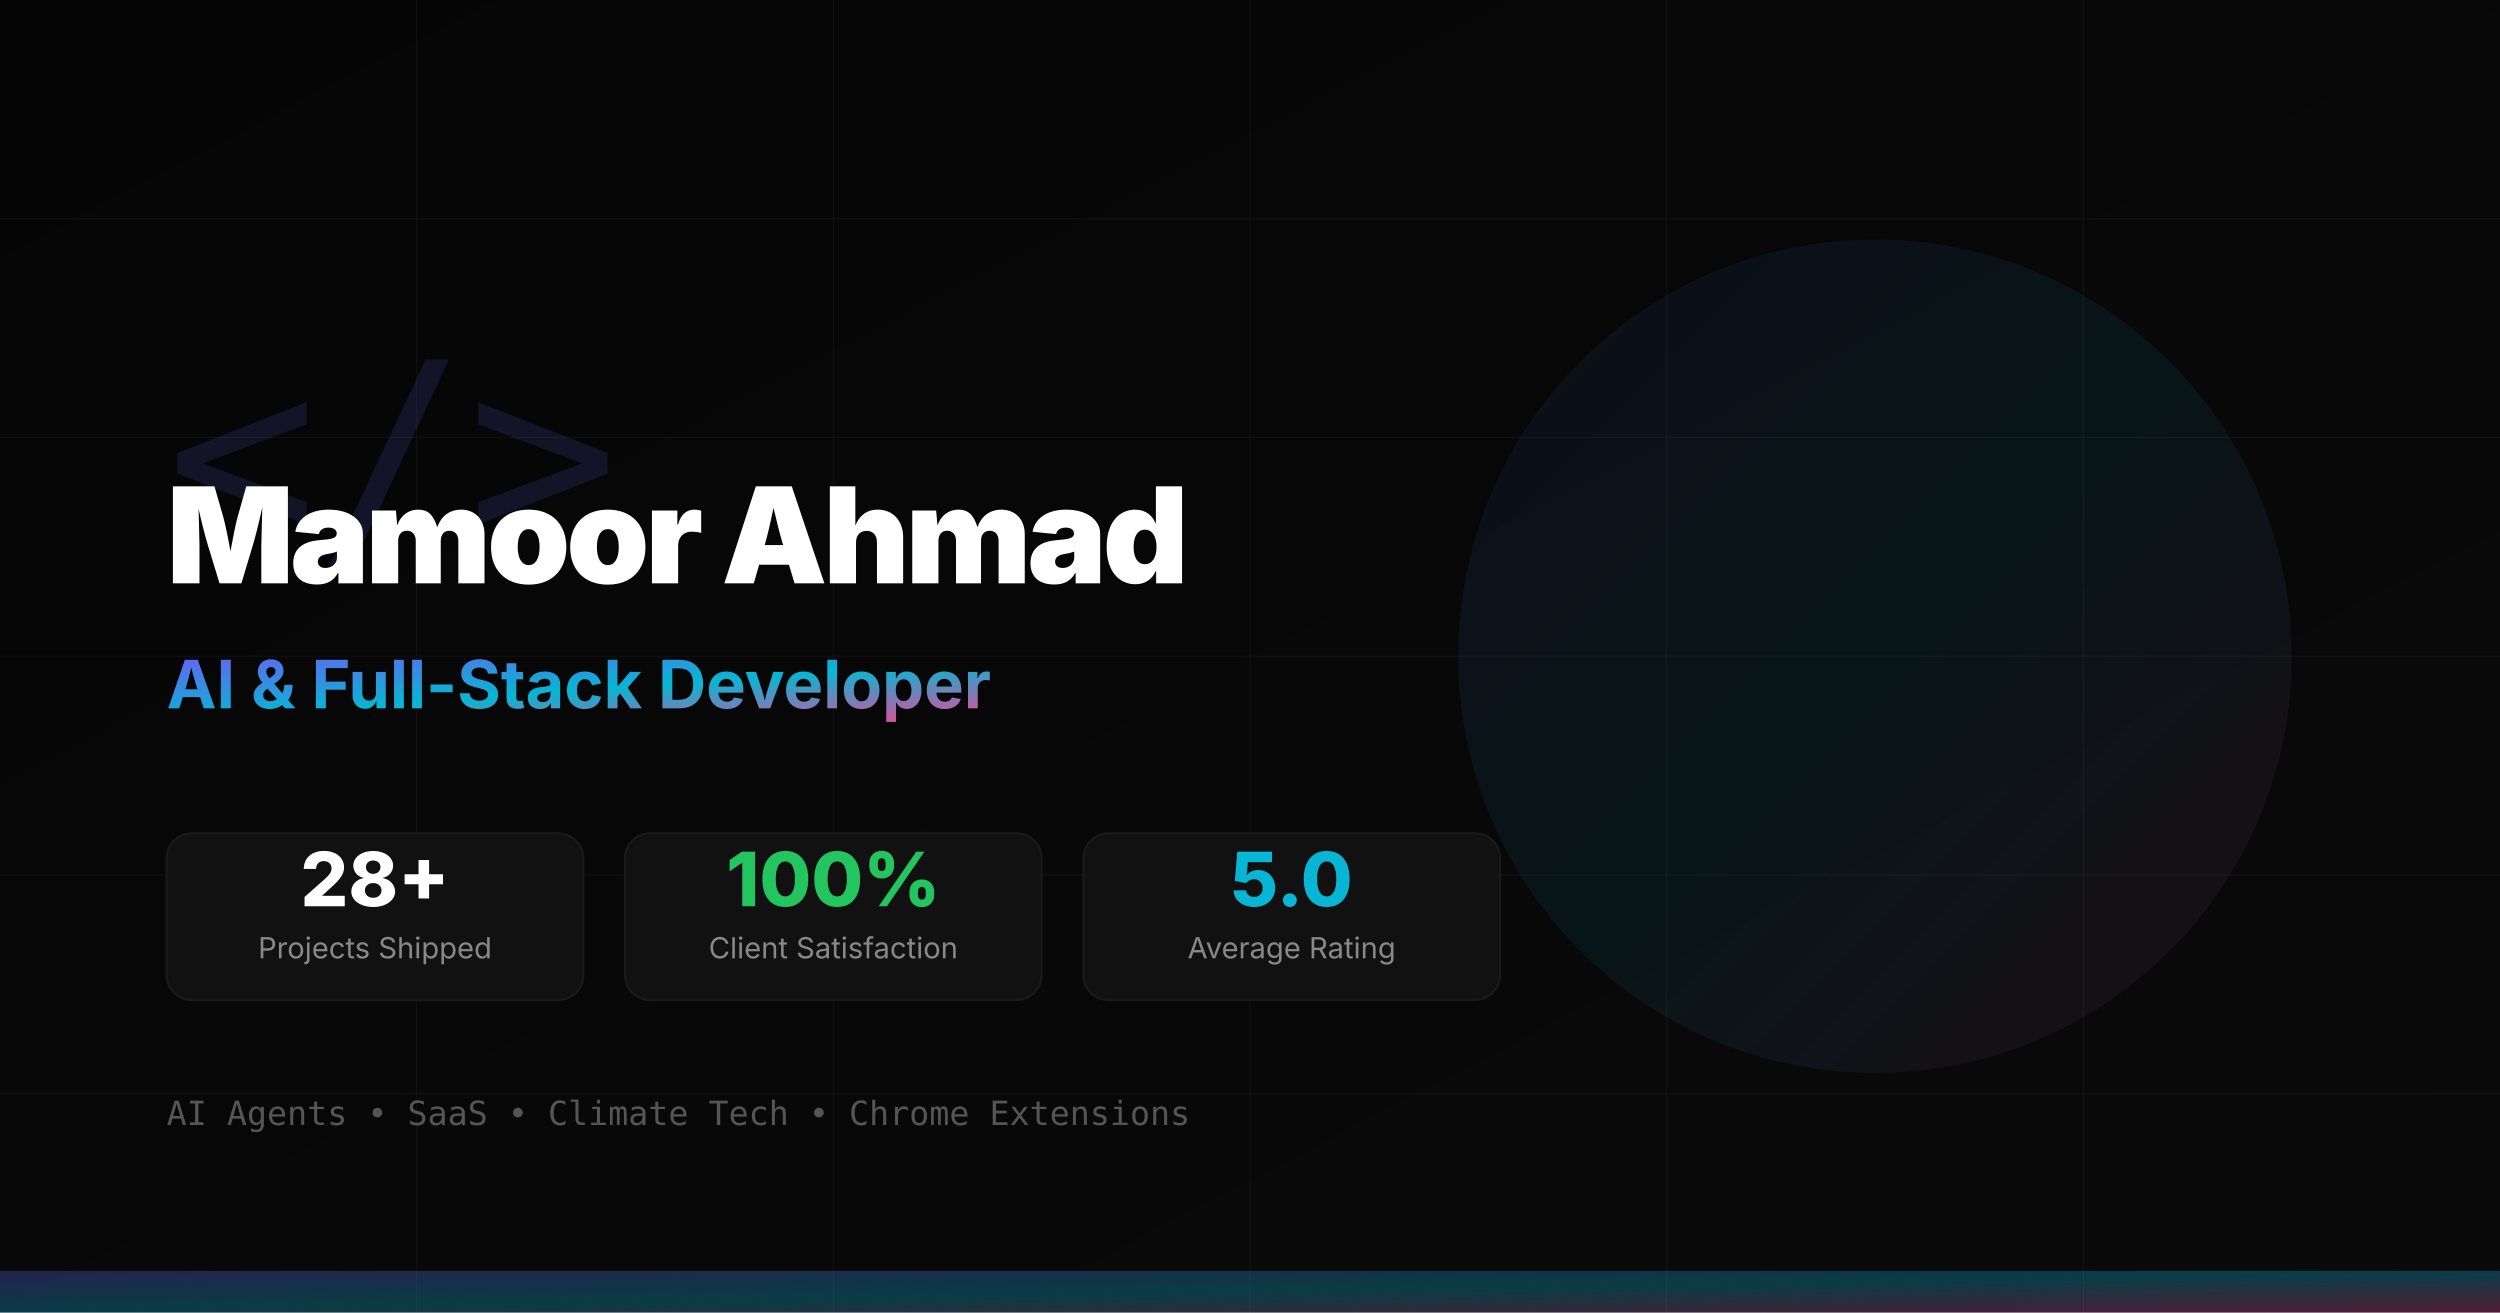
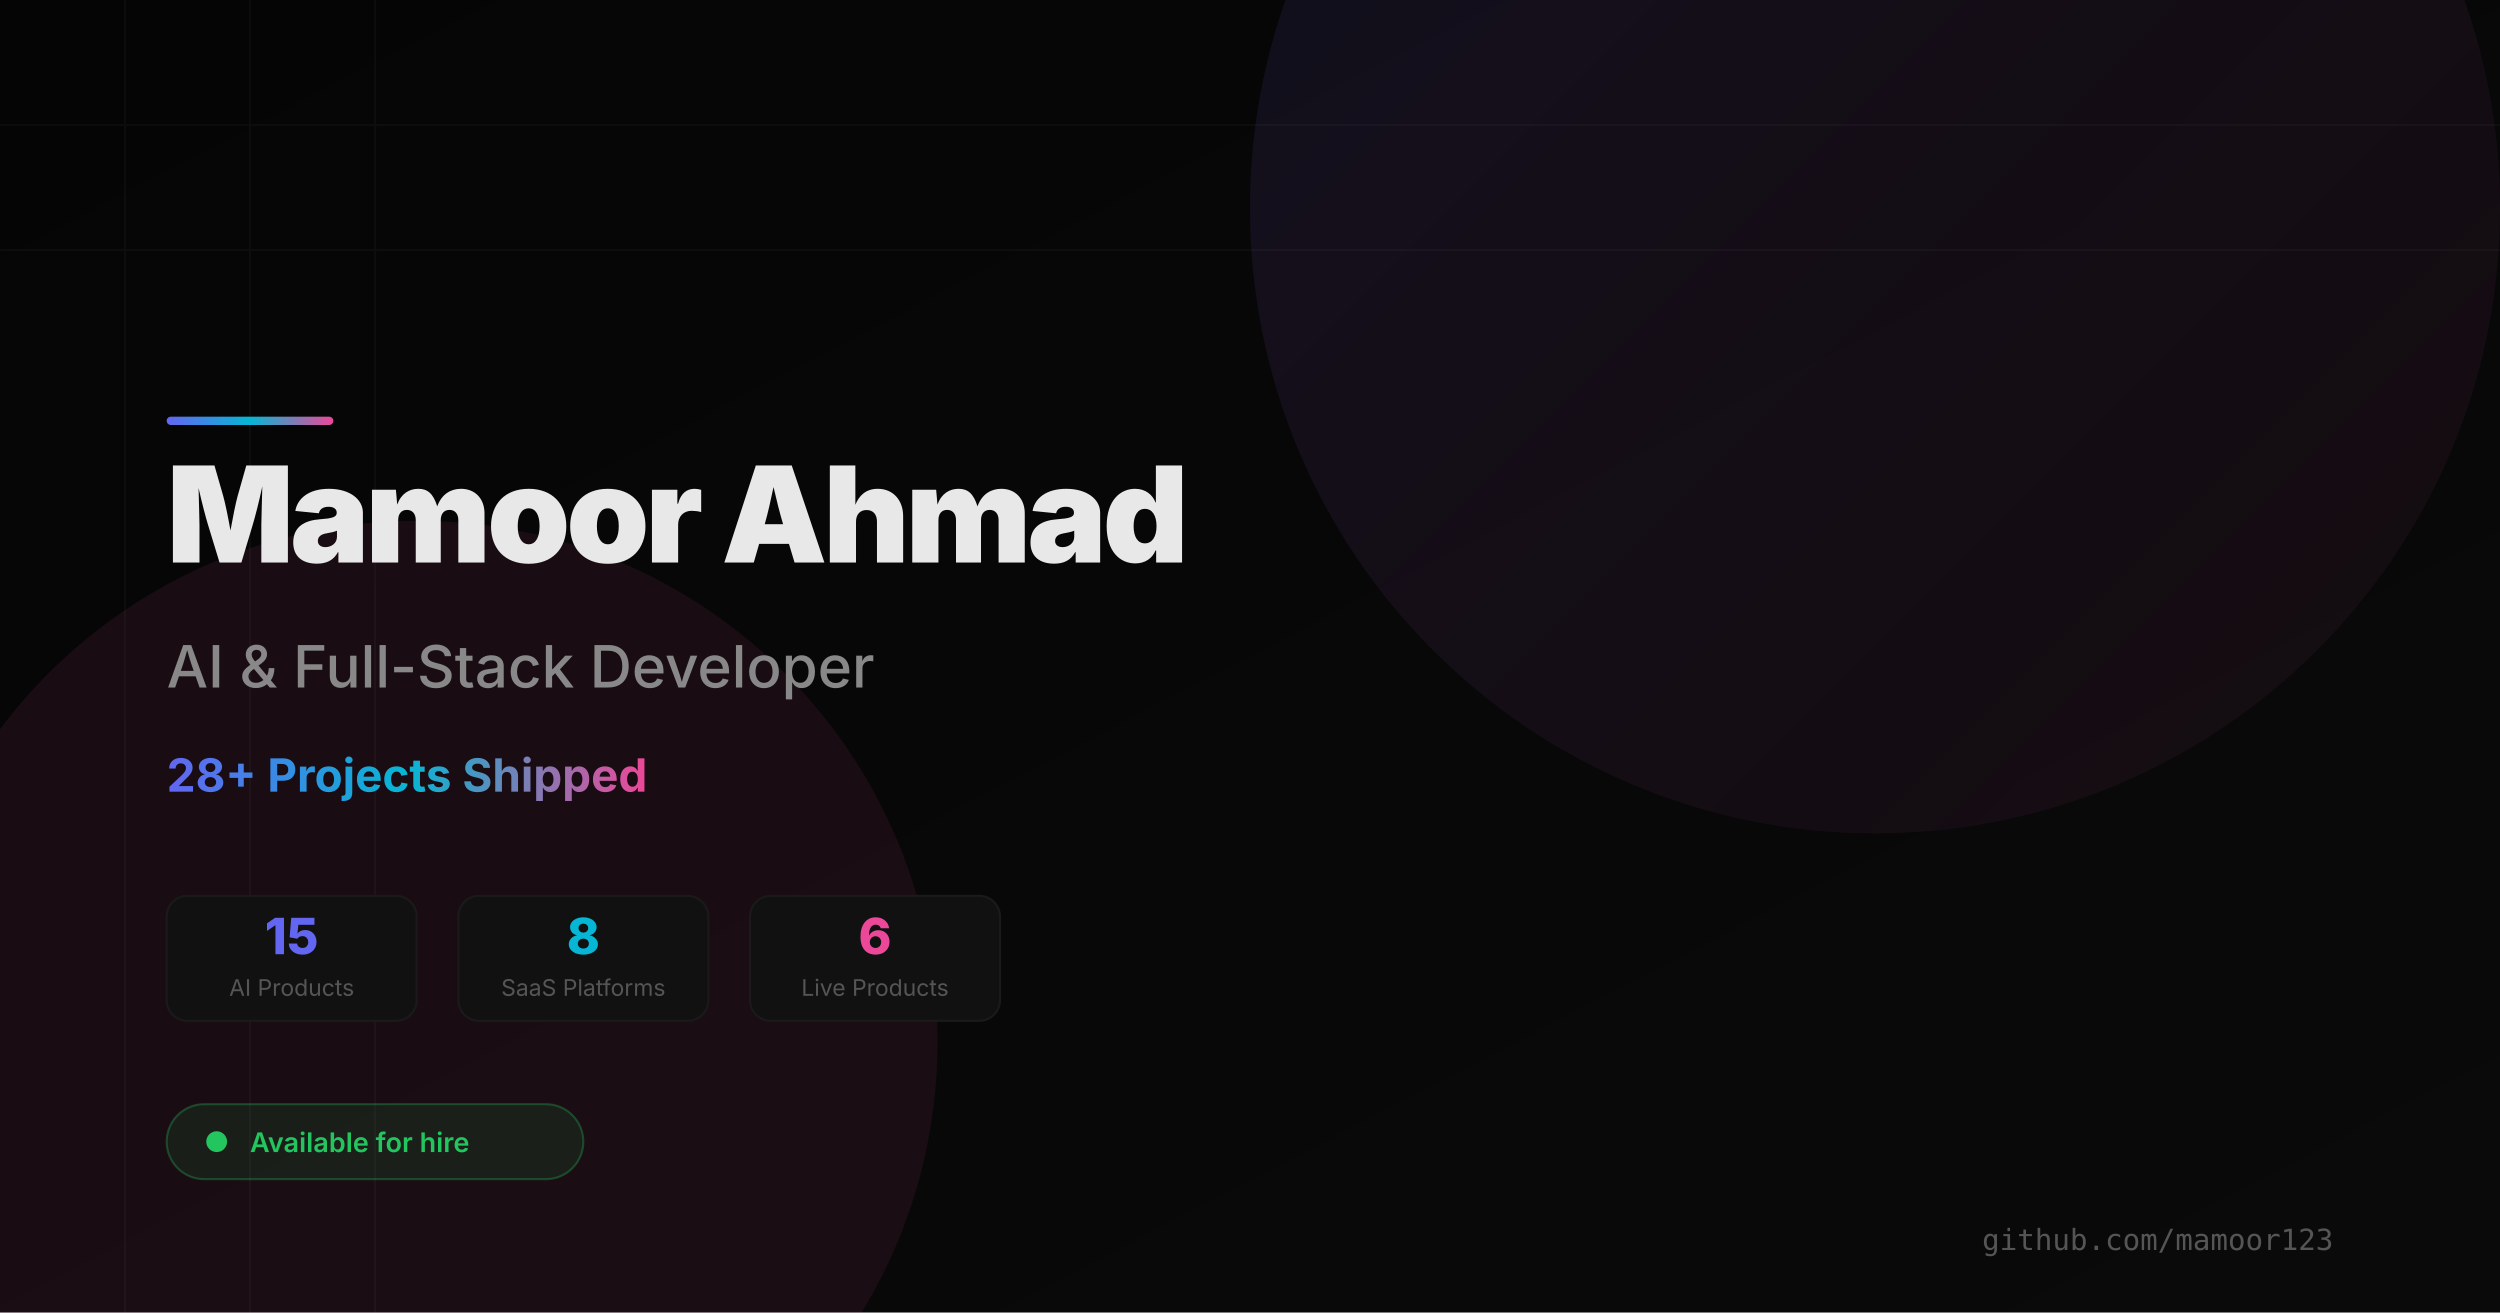
<svg xmlns="http://www.w3.org/2000/svg" width="1200" height="630" viewBox="0 0 1200 630">
  <defs>
-     <linearGradient id="bg" x1="0" y1="0" x2="1" y2="1">
-       <stop offset="0%" stop-color="#050505" />
-       <stop offset="100%" stop-color="#0a0a0a" />
+     <linearGradient id="bg" x1="0%" y1="0%" x2="100%" y2="100%">
+       <stop offset="0%" style="stop-color:#050505" />
+       <stop offset="100%" style="stop-color:#0a0a0a" />
    </linearGradient>
-     <linearGradient id="accent" x1="0" y1="0" x2="1" y2="1">
-       <stop offset="0%" stop-color="#6366f1" />
-       <stop offset="50%" stop-color="#06b6d4" />
-       <stop offset="100%" stop-color="#ec4899" />
+     <linearGradient id="accent" x1="0%" y1="0%" x2="100%" y2="0%">
+       <stop offset="0%" style="stop-color:#6366f1" />
+       <stop offset="50%" style="stop-color:#06b6d4" />
+       <stop offset="100%" style="stop-color:#ec4899" />
+     </linearGradient>
+     <linearGradient id="glow" x1="0%" y1="0%" x2="100%" y2="100%">
+       <stop offset="0%" style="stop-color:#6366f1;stop-opacity:0.3" />
+       <stop offset="100%" style="stop-color:#ec4899;stop-opacity:0.1" />
    </linearGradient>
  </defs>
  <rect width="1200" height="630" fill="url(#bg)" />
-   <g opacity="0.04" stroke="#fff" stroke-width="0.5">
-     <line x1="0" y1="105" x2="1200" y2="105" />
-     <line x1="0" y1="210" x2="1200" y2="210" />
-     <line x1="0" y1="315" x2="1200" y2="315" />
-     <line x1="0" y1="420" x2="1200" y2="420" />
-     <line x1="0" y1="525" x2="1200" y2="525" />
-     <line x1="200" y1="0" x2="200" y2="630" />
-     <line x1="400" y1="0" x2="400" y2="630" />
-     <line x1="600" y1="0" x2="600" y2="630" />
-     <line x1="800" y1="0" x2="800" y2="630" />
-     <line x1="1000" y1="0" x2="1000" y2="630" />
+   <g opacity="0.03">
+     <line x1="0" y1="0" x2="0" y2="630" stroke="white" stroke-width="1" transform="translate(60,0)" />
+     <line x1="0" y1="0" x2="0" y2="630" stroke="white" stroke-width="1" transform="translate(120,0)" />
+     <line x1="0" y1="0" x2="0" y2="630" stroke="white" stroke-width="1" transform="translate(180,0)" />
+     <line x1="0" y1="0" x2="1200" y2="0" stroke="white" stroke-width="1" transform="translate(0,60)" />
+     <line x1="0" y1="0" x2="1200" y2="0" stroke="white" stroke-width="1" transform="translate(0,120)" />
  </g>
-   <circle cx="900" cy="315" r="200" fill="url(#accent)" opacity="0.08" />
-   <text x="80" y="260" fill="#6366f1" font-family="JetBrains Mono,monospace" font-size="120" opacity="0.15">&lt;/&gt;</text>
-   <text x="80" y="280" fill="#fff" font-family="Inter,sans-serif" font-size="64" font-weight="900" letter-spacing="-2">Mamoor Ahmad</text>
-   <text x="80" y="340" fill="url(#accent)" font-family="Inter,sans-serif" font-size="32" font-weight="700">AI &amp; Full-Stack Developer</text>
-   <g transform="translate(80,400)">
-     <rect width="200" height="80" rx="12" fill="#111" stroke="#1a1a1a" stroke-width="1" />
-     <text x="100" y="35" text-anchor="middle" fill="#fff" font-family="Inter,sans-serif" font-size="36" font-weight="800">28+</text>
-     <text x="100" y="60" text-anchor="middle" fill="#888" font-family="Inter,sans-serif" font-size="14">Projects Shipped</text>
+   <circle cx="900" cy="100" r="300" fill="url(#glow)" opacity="0.4" />
+   <circle cx="200" cy="500" r="250" fill="#ec4899" opacity="0.08" />
+   <rect x="80" y="200" width="80" height="4" fill="url(#accent)" rx="2" />
+   <text x="80" y="270" font-family="Inter,system-ui,sans-serif" font-size="64" font-weight="900" fill="#e8e8e8" letter-spacing="-2">Mamoor Ahmad</text>
+   <text x="80" y="330" font-family="Inter,system-ui,sans-serif" font-size="28" font-weight="500" fill="#888">AI &amp; Full-Stack Developer</text>
+   <text x="80" y="380" font-family="Inter,system-ui,sans-serif" font-size="22" font-weight="700" fill="url(#accent)">28+ Projects Shipped</text>
+   <g transform="translate(80,430)">
+     <rect width="120" height="60" rx="10" fill="#111" stroke="#1a1a1a" />
+     <text x="60" y="28" font-family="Inter,sans-serif" font-size="24" font-weight="800" fill="#6366f1" text-anchor="middle">15</text>
+     <text x="60" y="48" font-family="Inter,sans-serif" font-size="11" fill="#555" text-anchor="middle">AI Products</text>
+     <g transform="translate(140,0)">
+       <rect width="120" height="60" rx="10" fill="#111" stroke="#1a1a1a" />
+       <text x="60" y="28" font-family="Inter,sans-serif" font-size="24" font-weight="800" fill="#06b6d4" text-anchor="middle">8</text>
+       <text x="60" y="48" font-family="Inter,sans-serif" font-size="11" fill="#555" text-anchor="middle">SaaS Platforms</text>
+     </g>
+     <g transform="translate(280,0)">
+       <rect width="120" height="60" rx="10" fill="#111" stroke="#1a1a1a" />
+       <text x="60" y="28" font-family="Inter,sans-serif" font-size="24" font-weight="800" fill="#ec4899" text-anchor="middle">6</text>
+       <text x="60" y="48" font-family="Inter,sans-serif" font-size="11" fill="#555" text-anchor="middle">Live Products</text>
+     </g>
  </g>
-   <g transform="translate(300,400)">
-     <rect width="200" height="80" rx="12" fill="#111" stroke="#1a1a1a" stroke-width="1" />
-     <text x="100" y="35" text-anchor="middle" fill="#22c55e" font-family="Inter,sans-serif" font-size="36" font-weight="800">100%</text>
-     <text x="100" y="60" text-anchor="middle" fill="#888" font-family="Inter,sans-serif" font-size="14">Client Satisfaction</text>
+   <g transform="translate(80,530)">
+     <rect width="200" height="36" rx="18" fill="rgba(34,197,94,0.1)" stroke="rgba(34,197,94,0.3)" />
+     <circle cx="24" cy="18" r="5" fill="#22c55e" />
+     <text x="40" y="23" font-family="Inter,sans-serif" font-size="13" font-weight="600" fill="#22c55e">Available for hire</text>
  </g>
-   <g transform="translate(520,400)">
-     <rect width="200" height="80" rx="12" fill="#111" stroke="#1a1a1a" stroke-width="1" />
-     <text x="100" y="35" text-anchor="middle" fill="#06b6d4" font-family="Inter,sans-serif" font-size="36" font-weight="800">5.0</text>
-     <text x="100" y="60" text-anchor="middle" fill="#888" font-family="Inter,sans-serif" font-size="14">Average Rating</text>
-   </g>
-   <text x="80" y="540" fill="#555" font-family="JetBrains Mono,monospace" font-size="16">AI Agents • SaaS • Climate Tech • Chrome Extensions</text>
-   <rect x="0" y="610" width="1200" height="20" fill="url(#accent)" opacity="0.3" />
+   <text x="1120" y="600" font-family="JetBrains Mono,monospace" font-size="14" fill="#555" text-anchor="end">github.com/mamoor123</text>
</svg>
